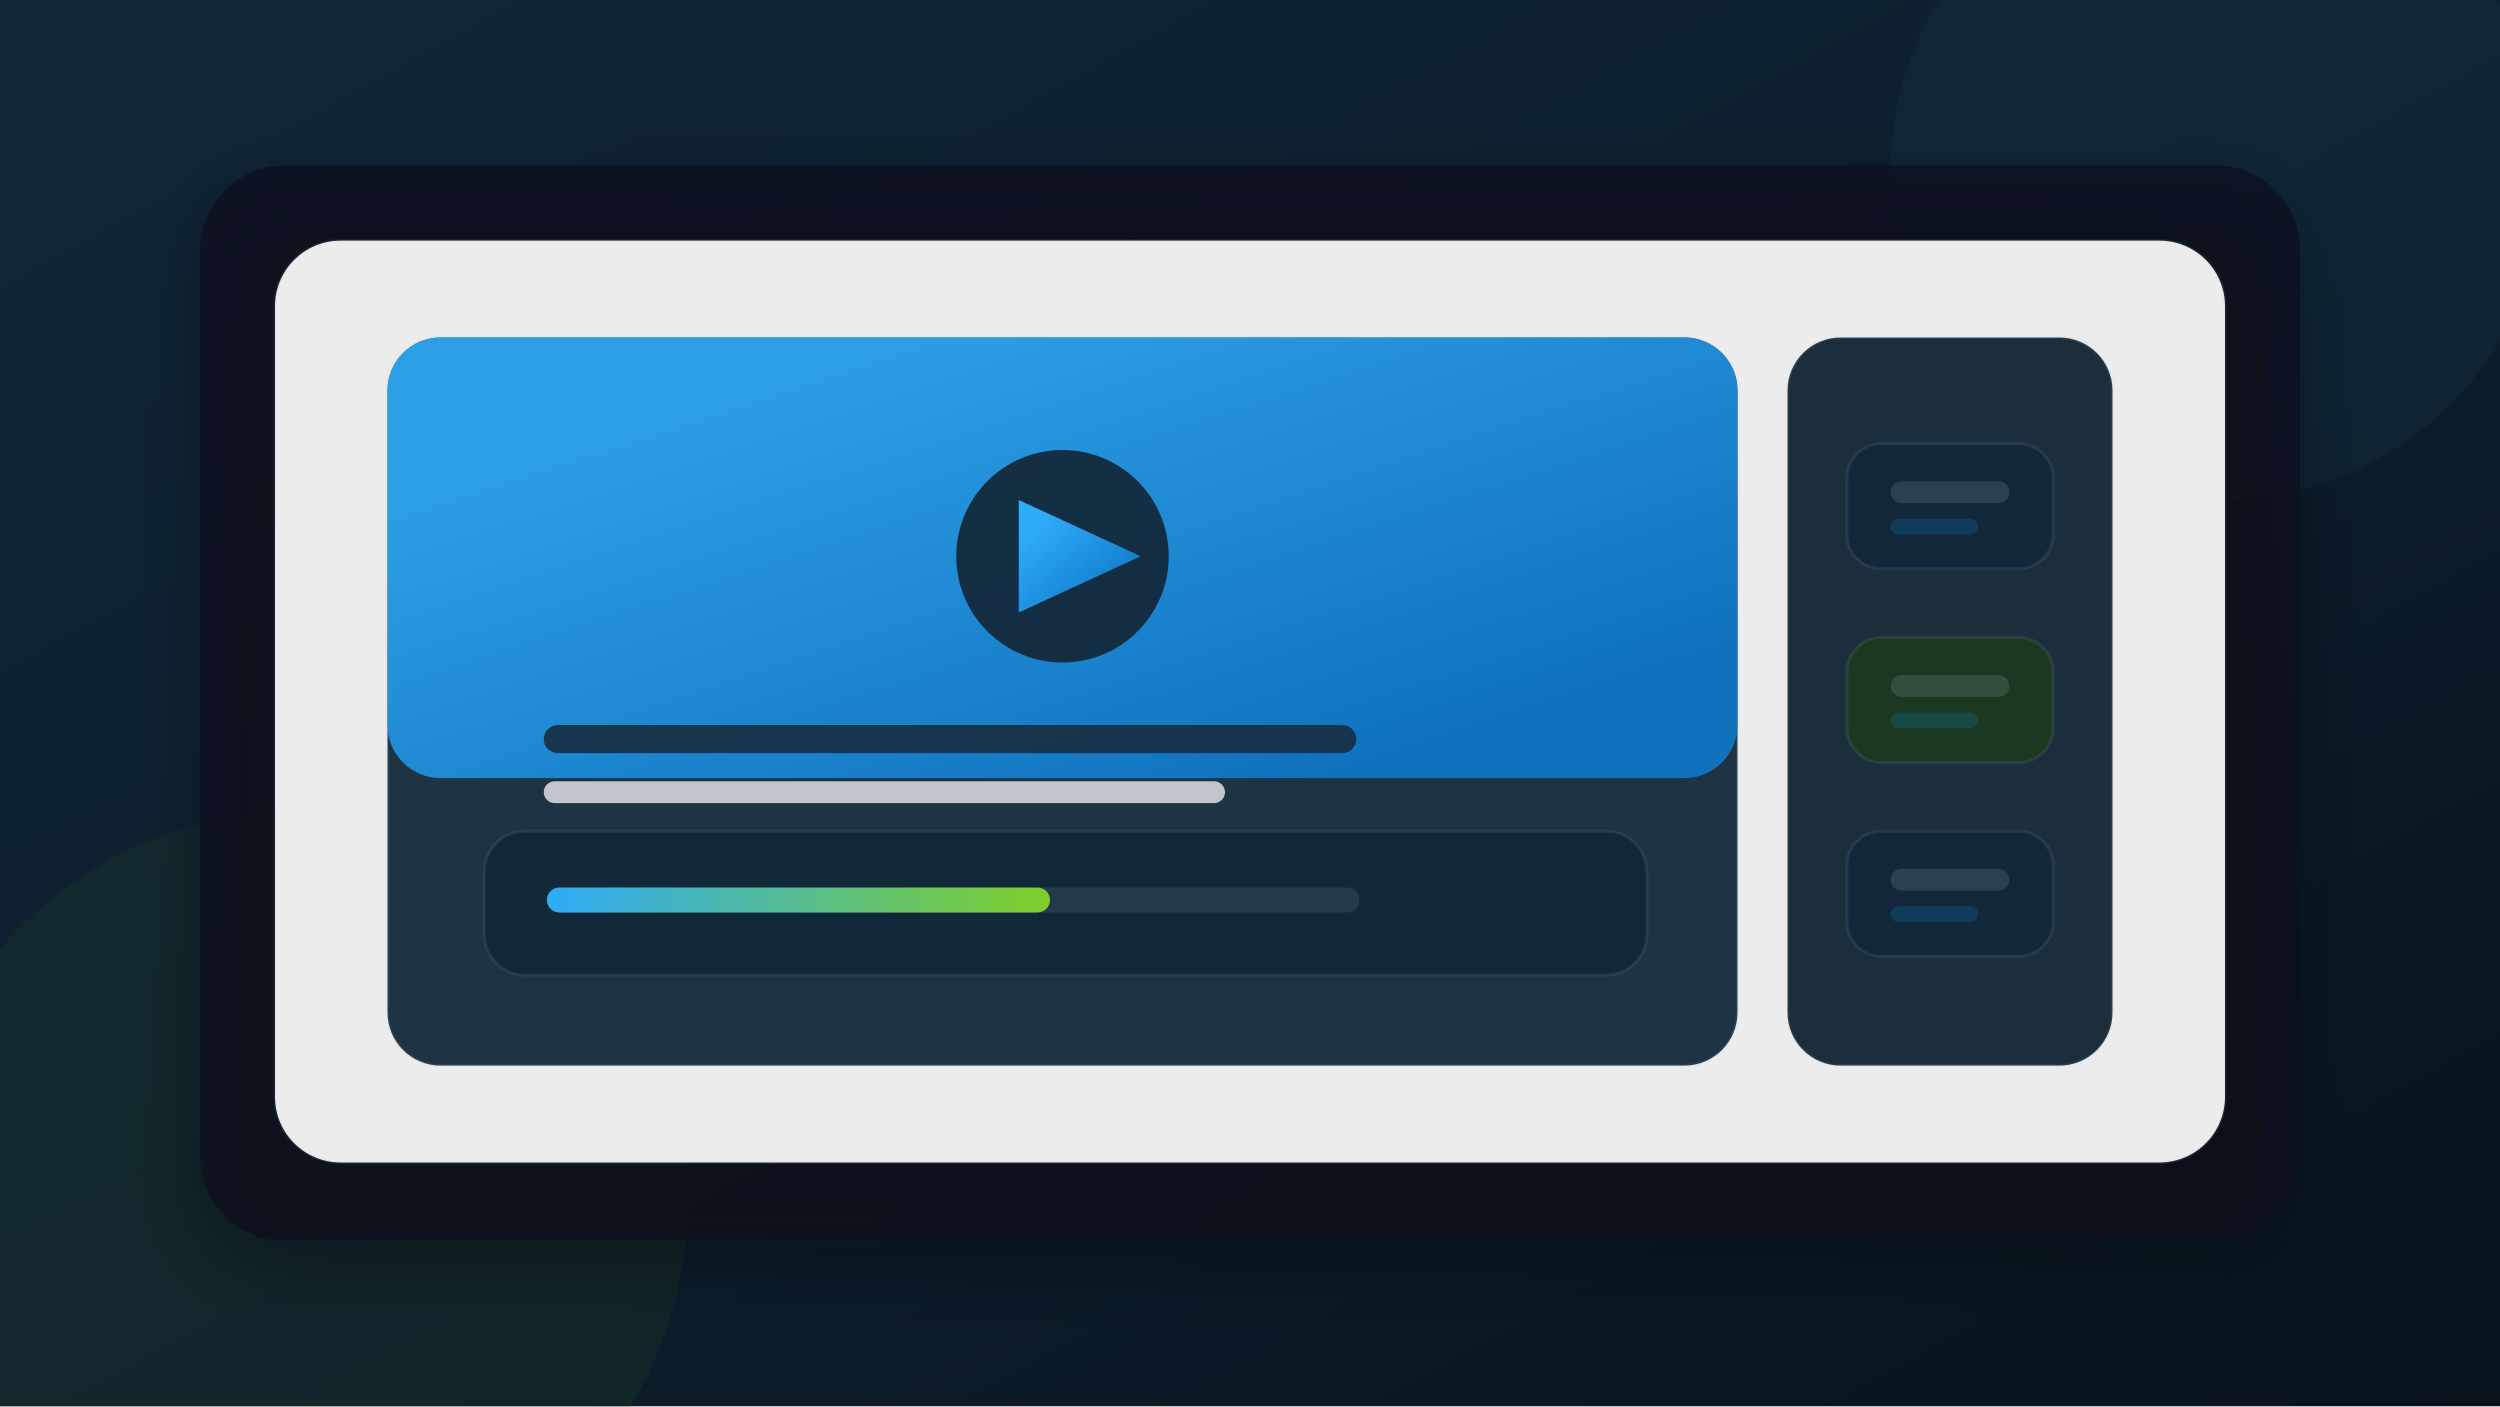
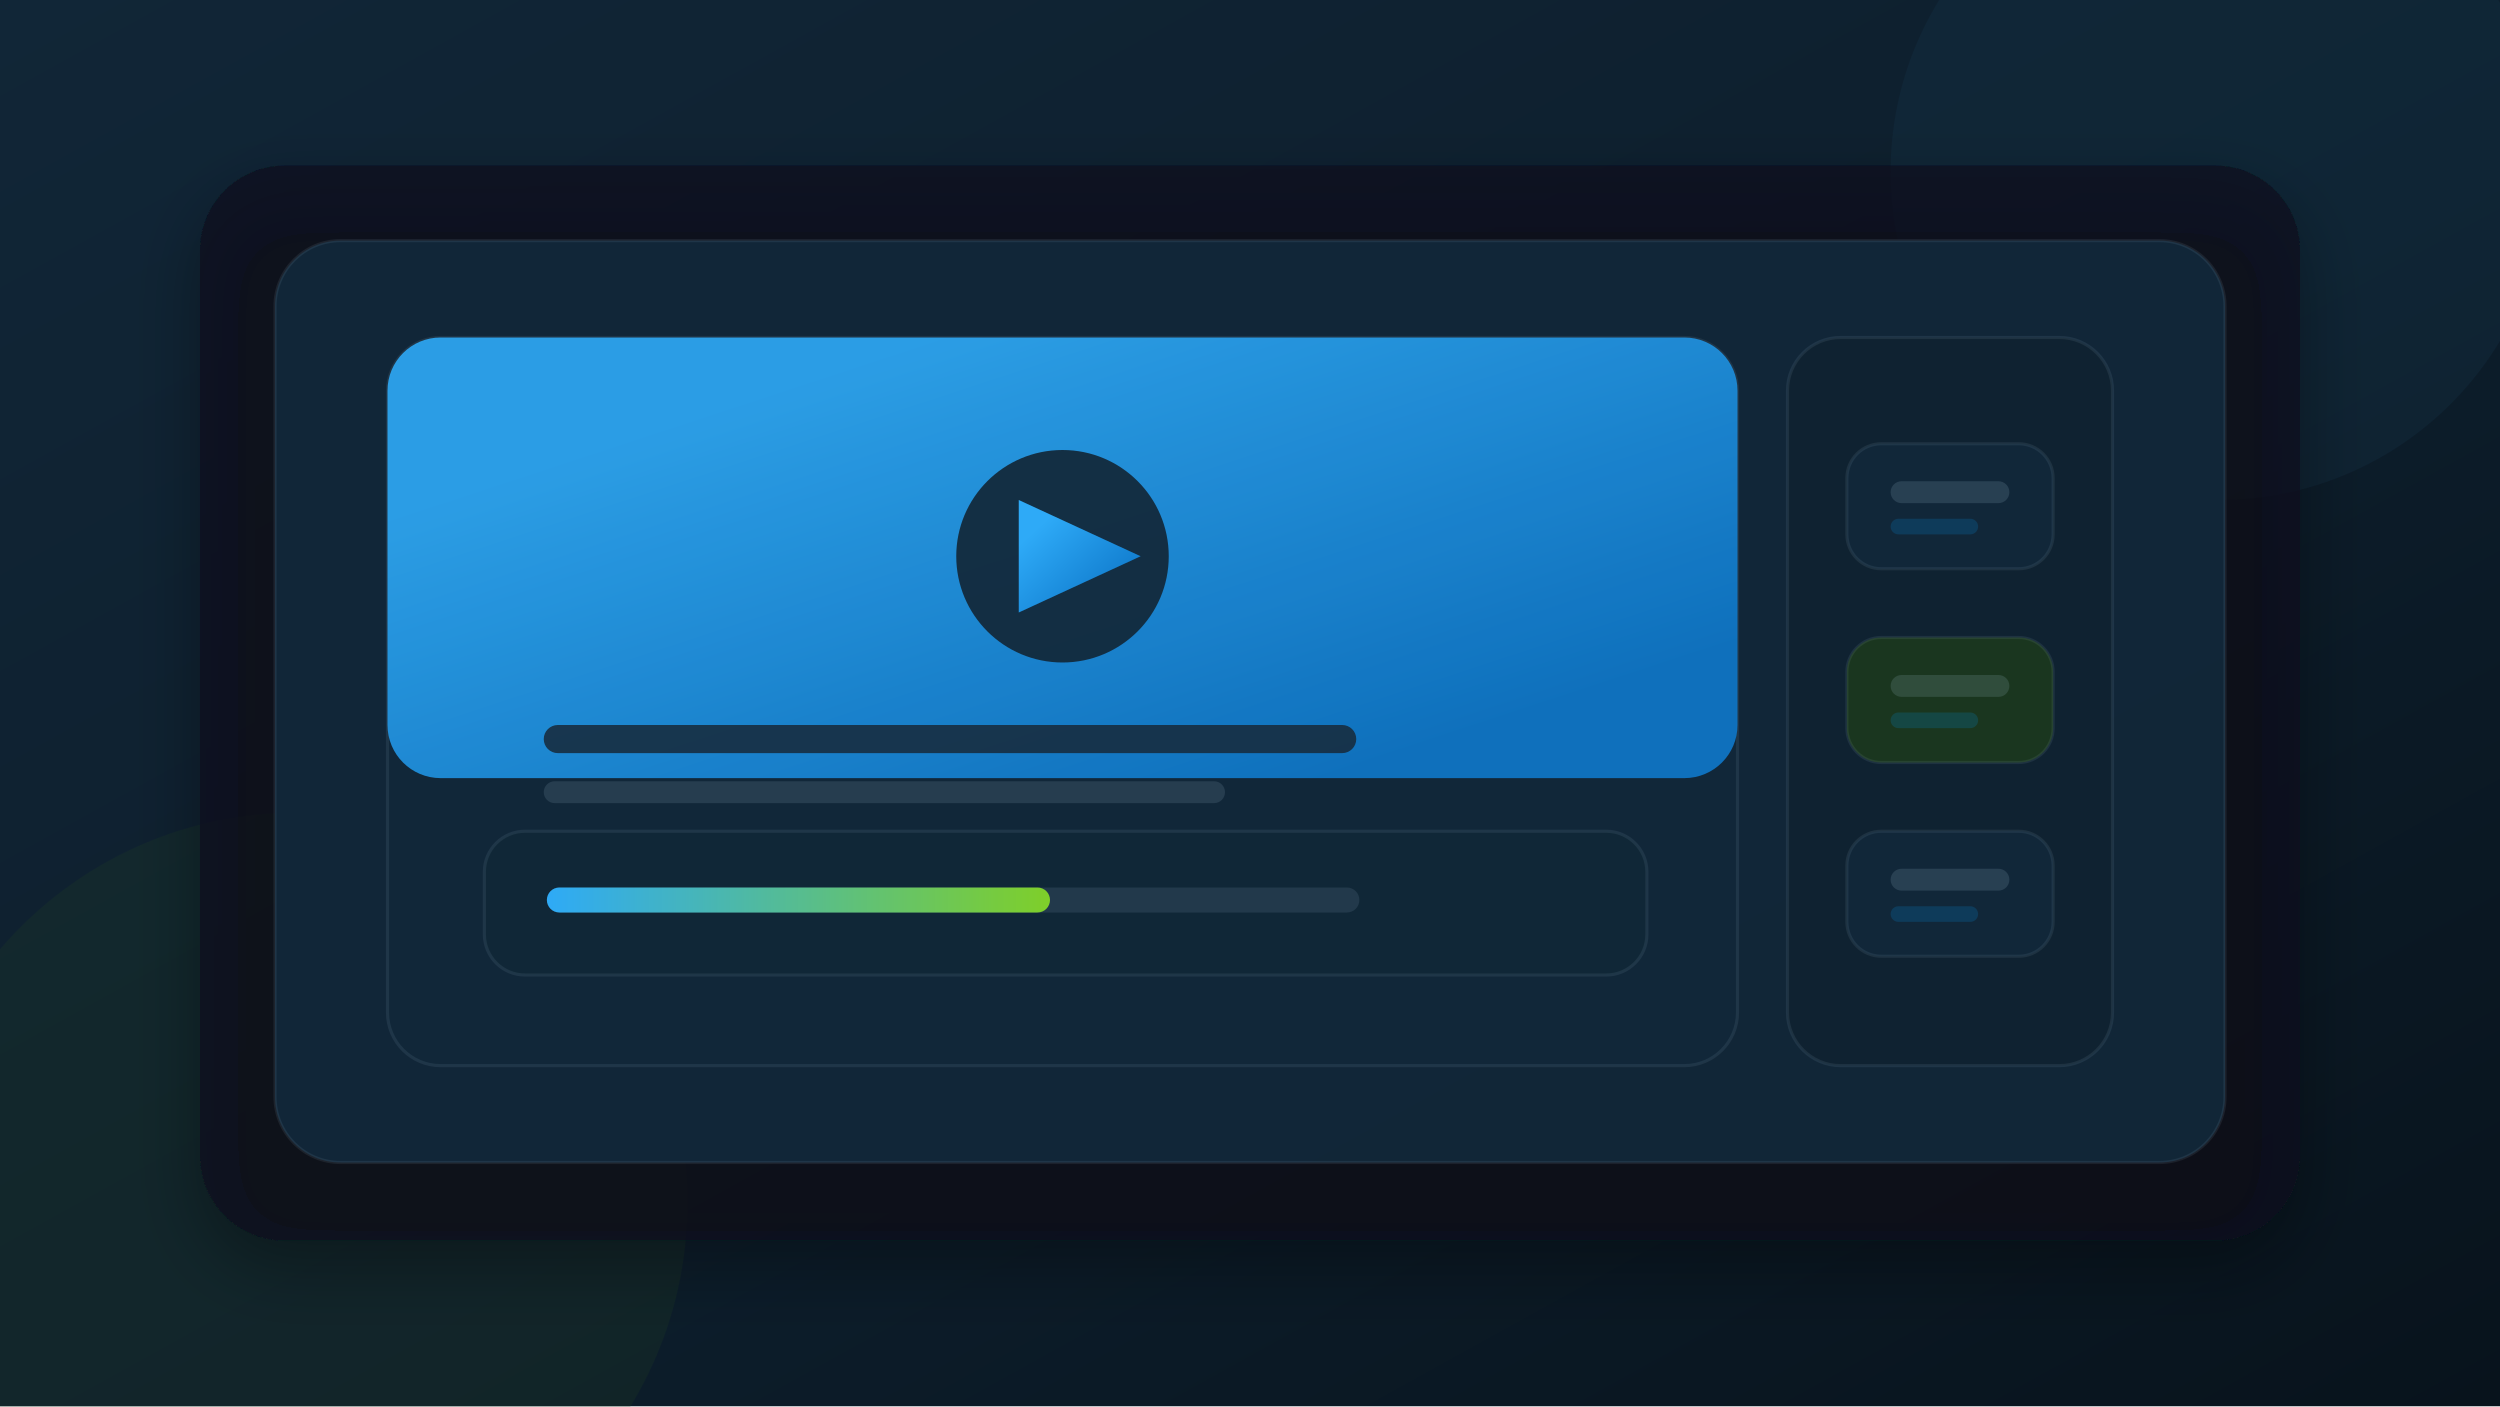
<svg xmlns="http://www.w3.org/2000/svg" width="1600" height="900" viewBox="0 0 1600 900" role="img" aria-hidden="true">
  <defs>
    <linearGradient id="bg" x1="0%" y1="0%" x2="100%" y2="100%">
      <stop offset="0%" stop-color="#112637" />
      <stop offset="55%" stop-color="#0d1e2c" />
      <stop offset="100%" stop-color="#08131c" />
    </linearGradient>
    <linearGradient id="primaryOrb" x1="20%" y1="20%" x2="85%" y2="85%">
      <stop offset="0%" stop-color="#2eaaf7" />
      <stop offset="100%" stop-color="#0e78ca" />
    </linearGradient>
    <linearGradient id="accentOrb" x1="0%" y1="0%" x2="100%" y2="100%">
      <stop offset="0%" stop-color="#7fcf29" />
      <stop offset="100%" stop-color="#63a60b" />
    </linearGradient>
    <linearGradient id="line" x1="0%" y1="0%" x2="100%" y2="0%">
      <stop offset="0%" stop-color="#2eaaf7" />
      <stop offset="100%" stop-color="#7fcf29" />
    </linearGradient>
    <filter id="shadowSoft" x="-10%" y="-10%" width="120%" height="120%">
      <feDropShadow dx="0" dy="18" stdDeviation="22" flood-color="#02090f" flood-opacity="0.46" />
    </filter>
  </defs>
  <rect width="1600" height="900" fill="url(#bg)" />
  <g opacity="0.55">
    <circle cx="1420" cy="110" r="210" fill="rgba(26,62,88,0.38)" />
    <circle cx="190" cy="770" r="250" fill="rgba(38,72,34,0.34)" />
  </g>
  <g filter="url(#shadowSoft)">
    <rect x="128" y="106" width="1344" height="688" rx="54" fill="rgba(8,19,28,0.72)" />
  </g>
-   <rect x="176" y="154" width="1248" height="590" rx="42" fill="rgba(255,255,255,0.92)" stroke="rgba(168,195,216,0.1)" stroke-width="2" />
+   <rect x="176" y="154" width="1248" height="590" rx="42" fill="rgba(18,40,58,0.94)" stroke="rgba(168,195,216,0.1)" stroke-width="2" />
  <rect x="248" y="216" width="864" height="466" rx="34" fill="rgba(18,40,58,0.94)" stroke="rgba(168,195,216,0.1)" stroke-width="2" />
  <rect x="1144" y="216" width="208" height="466" rx="34" fill="rgba(15,34,49,0.94)" stroke="rgba(168,195,216,0.1)" stroke-width="2" />
  <rect x="248" y="216" width="864" height="282" rx="34" fill="url(#primaryOrb)" opacity="0.9" />
  <circle cx="680" cy="356" r="68" fill="rgba(18,37,53,0.9)" />
  <path d="M652 320l78 36-78 36z" fill="url(#primaryOrb)" />
  <rect x="310" y="532" width="744" height="92" rx="26" fill="rgba(17,39,56,0.92)" stroke="rgba(168,195,216,0.1)" stroke-width="2" />
  <rect x="350" y="568" width="520" height="16" rx="8" fill="rgba(168,195,216,0.12)" />
  <rect x="350" y="568" width="322" height="16" rx="8" fill="url(#line)" />
  <rect x="348" y="464" width="520" height="18" rx="9" fill="rgba(23,44,62,0.88)" />
-   <rect x="348" y="500" width="436" height="14" rx="7" fill="rgba(255,255,255,0.72)" />
+   <rect x="348" y="500" width="436" height="14" rx="7" fill="rgba(168,195,216,0.14)" />
  <rect x="1182" y="284" width="132" height="80" rx="22" fill="rgba(18,40,58,0.94)" stroke="rgba(168,195,216,0.1)" stroke-width="2" />
  <rect x="1210" y="308" width="76" height="14" rx="7" fill="rgba(168,195,216,0.16)" />
  <rect x="1210" y="332" width="56" height="10" rx="5" fill="rgba(5,150,239,0.18)" />
  <rect x="1182" y="408" width="132" height="80" rx="22" fill="rgba(28,57,29,0.9)" stroke="rgba(168,195,216,0.1)" stroke-width="2" />
  <rect x="1210" y="432" width="76" height="14" rx="7" fill="rgba(168,195,216,0.16)" />
  <rect x="1210" y="456" width="56" height="10" rx="5" fill="rgba(5,150,239,0.18)" />
  <rect x="1182" y="532" width="132" height="80" rx="22" fill="rgba(18,40,58,0.94)" stroke="rgba(168,195,216,0.1)" stroke-width="2" />
  <rect x="1210" y="556" width="76" height="14" rx="7" fill="rgba(168,195,216,0.16)" />
  <rect x="1210" y="580" width="56" height="10" rx="5" fill="rgba(5,150,239,0.18)" />
</svg>
